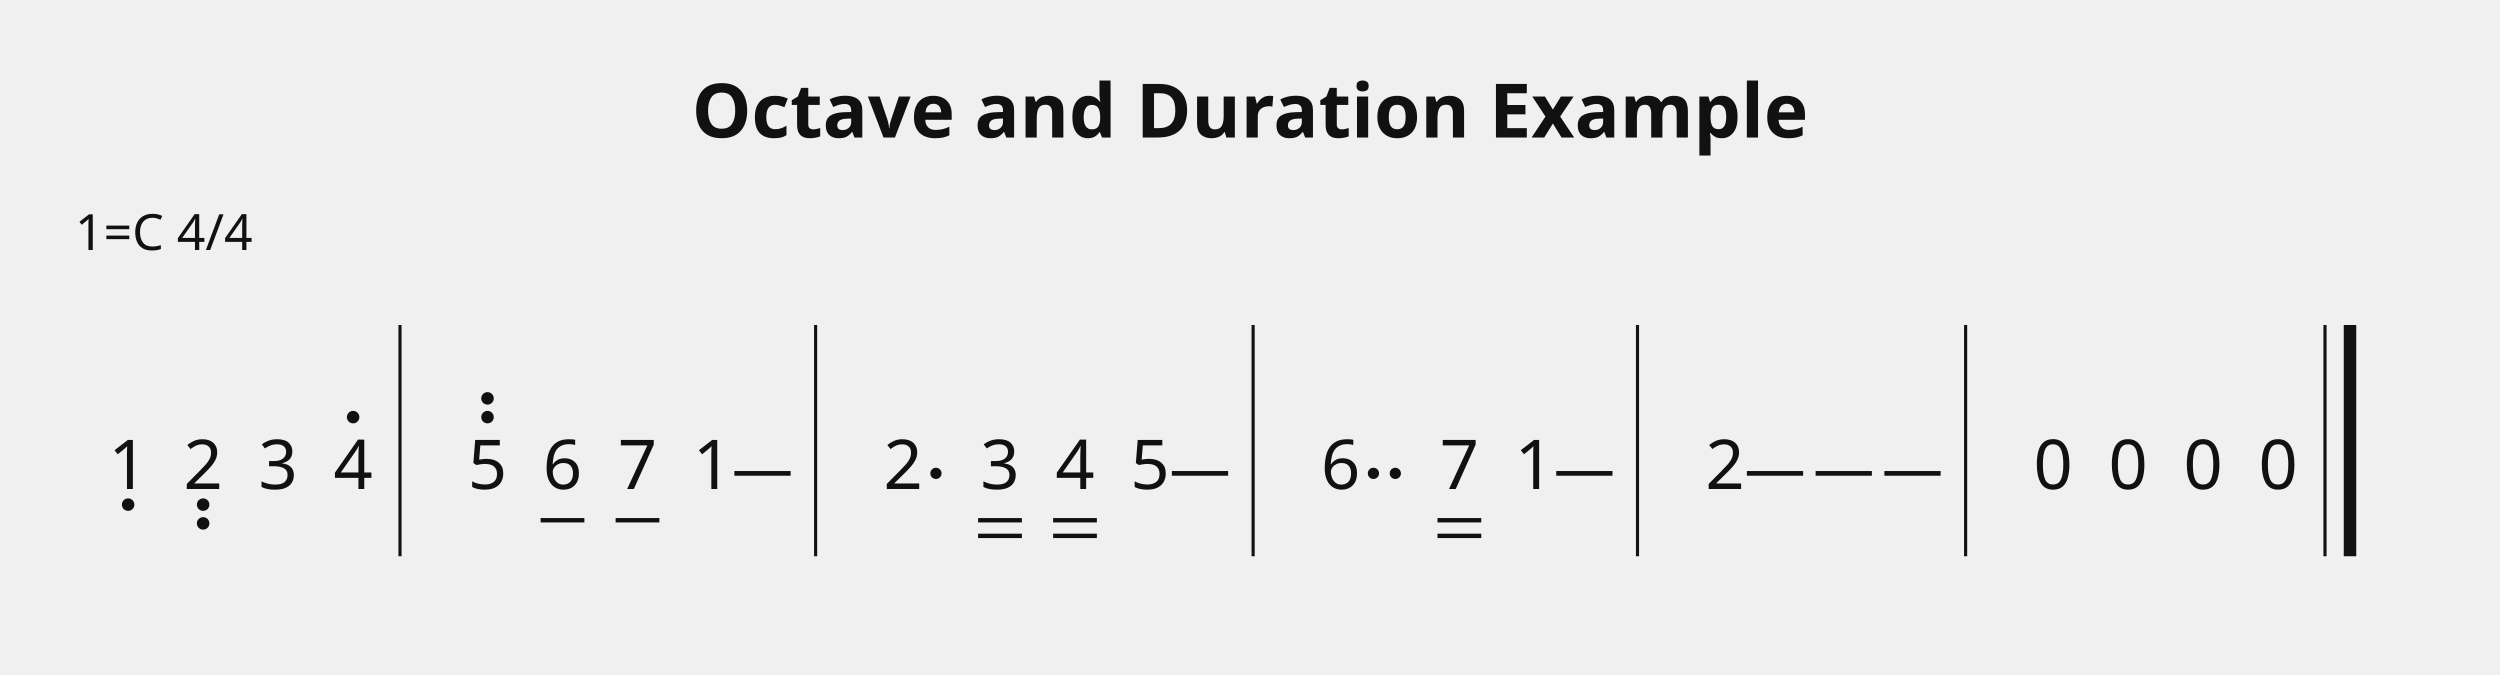
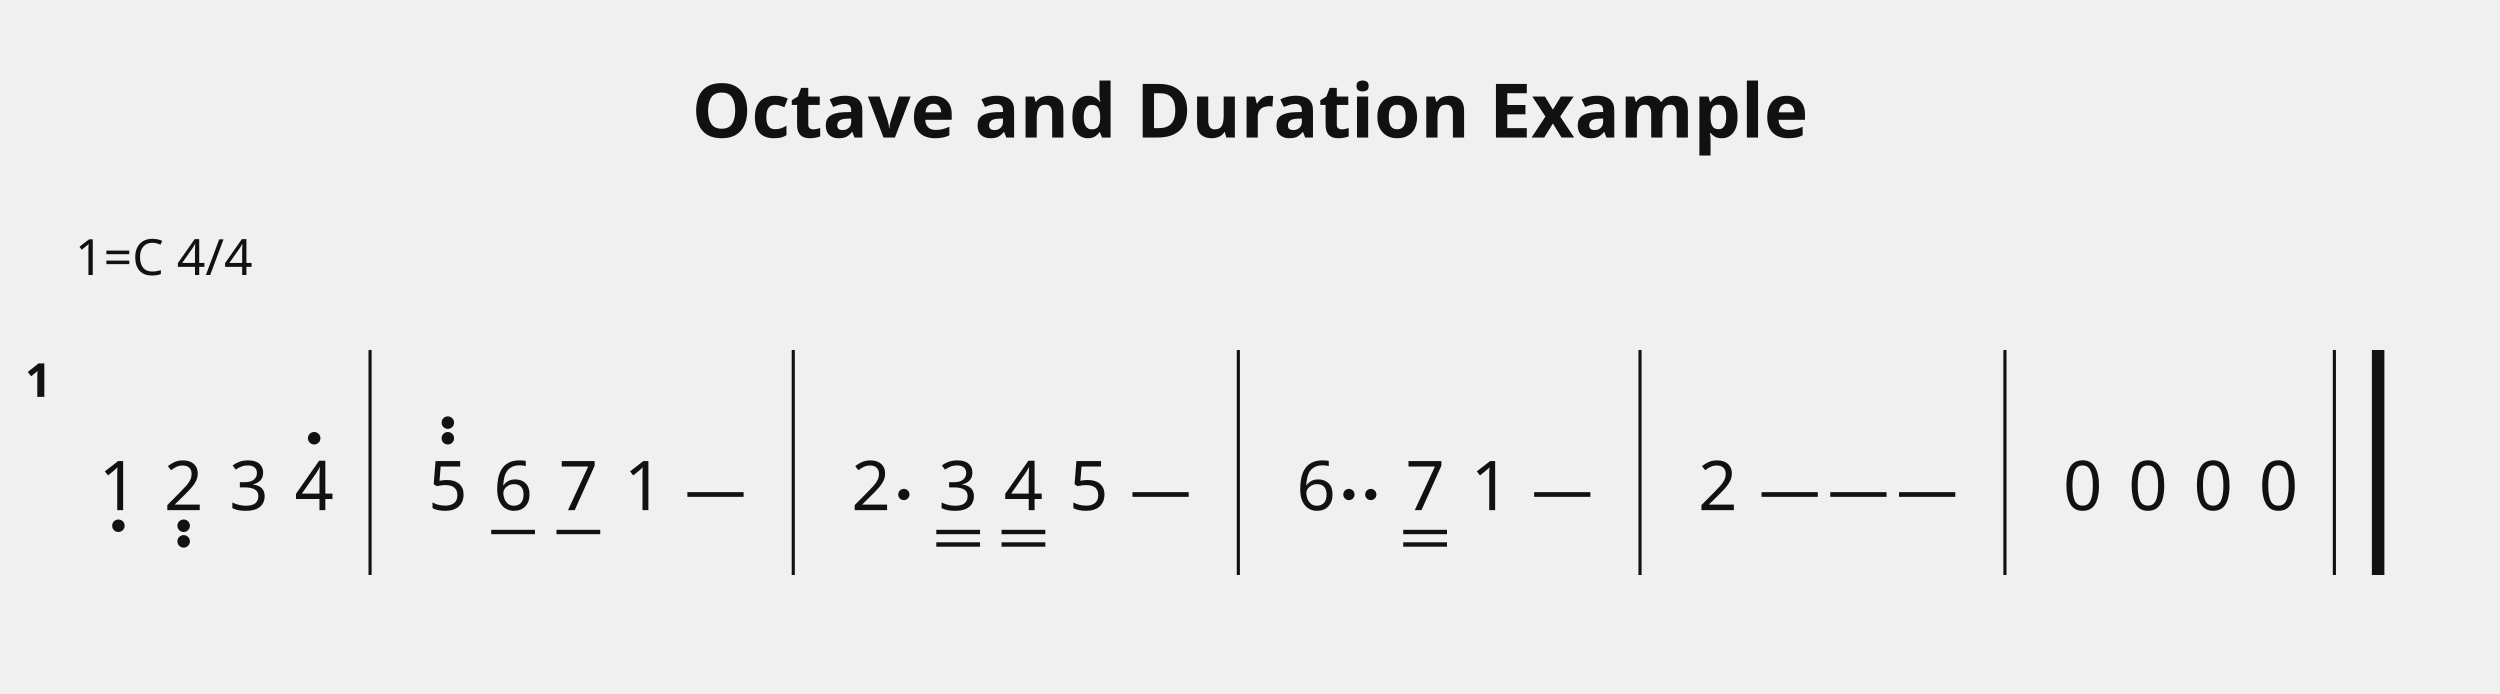
- <svg xmlns="http://www.w3.org/2000/svg" class="abcjs-jianpu" width="800" height="216" viewBox="0 0 800 216" role="img" aria-label="Octave and Duration Example">
-   <style>.abcjs-jianpu{background:#fff;color:#111}.jianpu-number,.jianpu-header,.jianpu-title,.jianpu-accidental{font-family:"Noto Sans", "Noto Sans Symbols 2", "Arial Unicode MS", sans-serif;fill:currentColor}.jianpu-number{text-anchor:middle;font-size:22px}.jianpu-accidental{text-anchor:end;font-size:15.4px}.jianpu-title{text-anchor:middle;font-size:24px;font-weight:600}.jianpu-header{font-size:16px}.jianpu-octave-dot,.jianpu-duration-dot{fill:currentColor}.jianpu-underline,.jianpu-extension,.jianpu-bar{stroke:currentColor;fill:none;stroke-linecap:butt}</style>
+ <svg xmlns="http://www.w3.org/2000/svg" class="abcjs-jianpu" width="800" height="222" viewBox="0 0 800 222" role="img" aria-label="Octave and Duration Example">
+   <style>.abcjs-jianpu{background:#fff;color:#111}.jianpu-number,.jianpu-header,.jianpu-title,.jianpu-accidental,.jianpu-composer,.jianpu-chord,.jianpu-dynamic,.jianpu-measure-number,.jianpu-fingering-text{font-family:"Noto Sans", "Noto Sans Symbols 2", "Arial Unicode MS", sans-serif;fill:currentColor}.jianpu-number{text-anchor:middle;font-size:22px}.jianpu-accidental{text-anchor:end;font-size:15.4px}.jianpu-title{text-anchor:middle;font-size:24px;font-weight:600}.jianpu-header{font-size:16px}.jianpu-composer{text-anchor:end;font-size:14px;font-style:italic}.jianpu-chord{text-anchor:middle;font-size:14px;font-weight:600}.jianpu-dynamic{text-anchor:middle;font-size:13px;font-style:italic}.jianpu-measure-number{font-size:15px;font-weight:600}.jianpu-fingering-text{text-anchor:middle;dominant-baseline:central;font-size:11px}.jianpu-octave-dot,.jianpu-duration-dot{fill:currentColor}.jianpu-fingering-circle{fill:white;stroke:currentColor;stroke-width:1}.jianpu-underline,.jianpu-extension,.jianpu-bar,.jianpu-tie{stroke:currentColor;fill:none;stroke-linecap:butt}</style>
  <text class="jianpu-title" x="400" y="44">Octave and Duration Example</text>
-   <text class="jianpu-header" x="24" y="80">1=C    4/4</text>
+   <text class="jianpu-header" x="24" y="88">1=C    4/4</text>
  <g class="jianpu-line" data-line="1">
+     <text class="jianpu-measure-number" x="8" y="127">1</text>
    <g class="jianpu-measure" data-measure="1">
      <g class="jianpu-event">
-         <text class="jianpu-number" x="41" y="156.48">1</text>
-         <circle class="jianpu-octave-dot" cx="41" cy="161.48" r="2" />
+         <text class="jianpu-number" x="37.885" y="163.24">1</text>
+         <circle class="jianpu-octave-dot" cx="37.885" cy="168.24" r="2" />
      </g>
      <g class="jianpu-event">
-         <text class="jianpu-number" x="65" y="156.48">2</text>
-         <circle class="jianpu-octave-dot" cx="65" cy="161.48" r="2" />
-         <circle class="jianpu-octave-dot" cx="65" cy="167.48" r="2" />
+         <text class="jianpu-number" x="58.769" y="163.24">2</text>
+         <circle class="jianpu-octave-dot" cx="58.769" cy="168.24" r="2" />
+         <circle class="jianpu-octave-dot" cx="58.769" cy="173.24" r="2" />
      </g>
      <g class="jianpu-event">
-         <text class="jianpu-number" x="89" y="156.48">3</text>
+         <text class="jianpu-number" x="79.654" y="163.24">3</text>
      </g>
      <g class="jianpu-event">
-         <text class="jianpu-number" x="113" y="156.48">4</text>
-         <circle class="jianpu-octave-dot" cx="113" cy="133.48" r="2" />
+         <text class="jianpu-number" x="100.538" y="163.24">4</text>
+         <circle class="jianpu-octave-dot" cx="100.538" cy="140.24" r="2" />
      </g>
-       <line class="jianpu-bar" x1="128" y1="104" x2="128" y2="178" stroke-width="1" />
+       <line class="jianpu-bar" x1="118.423" y1="112" x2="118.423" y2="184" stroke-width="1" />
    </g>
    <g class="jianpu-measure" data-measure="2">
      <g class="jianpu-event">
-         <text class="jianpu-number" x="156" y="156.48">5</text>
-         <circle class="jianpu-octave-dot" cx="156" cy="133.48" r="2" />
-         <circle class="jianpu-octave-dot" cx="156" cy="127.48" r="2" />
+         <text class="jianpu-number" x="143.308" y="163.24">5</text>
+         <circle class="jianpu-octave-dot" cx="143.308" cy="140.24" r="2" />
+         <circle class="jianpu-octave-dot" cx="143.308" cy="135.24" r="2" />
      </g>
      <g class="jianpu-event">
-         <text class="jianpu-number" x="180" y="156.48">6</text>
-         <line class="jianpu-underline" x1="173" y1="166.48" x2="187" y2="166.48" stroke-width="1.4" />
+         <text class="jianpu-number" x="164.192" y="163.24">6</text>
+         <line class="jianpu-underline" x1="157.192" y1="170.24" x2="171.192" y2="170.24" stroke-width="1.4" />
      </g>
      <g class="jianpu-event">
-         <text class="jianpu-number" x="204" y="156.48">7</text>
-         <line class="jianpu-underline" x1="197" y1="166.48" x2="211" y2="166.48" stroke-width="1.4" />
+         <text class="jianpu-number" x="185.077" y="163.24">7</text>
+         <line class="jianpu-underline" x1="178.077" y1="170.24" x2="192.077" y2="170.24" stroke-width="1.4" />
      </g>
      <g class="jianpu-event">
-         <text class="jianpu-number" x="228" y="156.48">1</text>
-         <line class="jianpu-extension" x1="235" y1="151.48" x2="253" y2="151.48" stroke-width="1.5" />
+         <text class="jianpu-number" x="205.962" y="163.24">1</text>
+         <line class="jianpu-extension" x1="219.962" y1="158.24" x2="237.962" y2="158.24" stroke-width="1.5" />
      </g>
-       <line class="jianpu-bar" x1="261" y1="104" x2="261" y2="178" stroke-width="1" />
+       <line class="jianpu-bar" x1="253.846" y1="112" x2="253.846" y2="184" stroke-width="1" />
    </g>
    <g class="jianpu-measure" data-measure="3">
      <g class="jianpu-event">
-         <text class="jianpu-number" x="289" y="156.48">2</text>
-         <circle class="jianpu-duration-dot" cx="299.5" cy="151.48" r="1.8" />
+         <text class="jianpu-number" x="278.731" y="163.24">2</text>
+         <circle class="jianpu-duration-dot" cx="289.231" cy="158.24" r="1.8" />
      </g>
      <g class="jianpu-event">
-         <text class="jianpu-number" x="320" y="156.48">3</text>
-         <line class="jianpu-underline" x1="313" y1="166.48" x2="327" y2="166.48" stroke-width="1.4" />
-         <line class="jianpu-underline" x1="313" y1="171.48" x2="327" y2="171.48" stroke-width="1.4" />
+         <text class="jianpu-number" x="306.615" y="163.24">3</text>
+         <line class="jianpu-underline" x1="299.615" y1="170.24" x2="313.615" y2="170.24" stroke-width="1.4" />
+         <line class="jianpu-underline" x1="299.615" y1="174.24" x2="313.615" y2="174.24" stroke-width="1.4" />
      </g>
      <g class="jianpu-event">
-         <text class="jianpu-number" x="344" y="156.48">4</text>
-         <line class="jianpu-underline" x1="337" y1="166.48" x2="351" y2="166.48" stroke-width="1.4" />
-         <line class="jianpu-underline" x1="337" y1="171.48" x2="351" y2="171.48" stroke-width="1.4" />
+         <text class="jianpu-number" x="327.5" y="163.24">4</text>
+         <line class="jianpu-underline" x1="320.5" y1="170.24" x2="334.5" y2="170.24" stroke-width="1.4" />
+         <line class="jianpu-underline" x1="320.5" y1="174.24" x2="334.5" y2="174.24" stroke-width="1.4" />
      </g>
      <g class="jianpu-event">
-         <text class="jianpu-number" x="368" y="156.48">5</text>
-         <line class="jianpu-extension" x1="375" y1="151.48" x2="393" y2="151.48" stroke-width="1.5" />
+         <text class="jianpu-number" x="348.385" y="163.24">5</text>
+         <line class="jianpu-extension" x1="362.385" y1="158.24" x2="380.385" y2="158.24" stroke-width="1.5" />
      </g>
-       <line class="jianpu-bar" x1="401" y1="104" x2="401" y2="178" stroke-width="1" />
+       <line class="jianpu-bar" x1="396.269" y1="112" x2="396.269" y2="184" stroke-width="1" />
    </g>
    <g class="jianpu-measure" data-measure="4">
      <g class="jianpu-event">
-         <text class="jianpu-number" x="429" y="156.48">6</text>
-         <circle class="jianpu-duration-dot" cx="439.5" cy="151.48" r="1.8" />
-         <circle class="jianpu-duration-dot" cx="446.5" cy="151.48" r="1.8" />
+         <text class="jianpu-number" x="421.154" y="163.24">6</text>
+         <circle class="jianpu-duration-dot" cx="431.654" cy="158.24" r="1.8" />
+         <circle class="jianpu-duration-dot" cx="438.654" cy="158.24" r="1.8" />
      </g>
      <g class="jianpu-event">
-         <text class="jianpu-number" x="467" y="156.48">7</text>
-         <line class="jianpu-underline" x1="460" y1="166.48" x2="474" y2="166.48" stroke-width="1.4" />
-         <line class="jianpu-underline" x1="460" y1="171.48" x2="474" y2="171.48" stroke-width="1.4" />
+         <text class="jianpu-number" x="456.038" y="163.24">7</text>
+         <line class="jianpu-underline" x1="449.038" y1="170.24" x2="463.038" y2="170.24" stroke-width="1.4" />
+         <line class="jianpu-underline" x1="449.038" y1="174.24" x2="463.038" y2="174.24" stroke-width="1.4" />
      </g>
      <g class="jianpu-event">
-         <text class="jianpu-number" x="491" y="156.48">1</text>
-         <line class="jianpu-extension" x1="498" y1="151.48" x2="516" y2="151.48" stroke-width="1.5" />
+         <text class="jianpu-number" x="476.923" y="163.24">1</text>
+         <line class="jianpu-extension" x1="490.923" y1="158.24" x2="508.923" y2="158.24" stroke-width="1.5" />
      </g>
-       <line class="jianpu-bar" x1="524" y1="104" x2="524" y2="178" stroke-width="1" />
+       <line class="jianpu-bar" x1="524.808" y1="112" x2="524.808" y2="184" stroke-width="1" />
    </g>
    <g class="jianpu-measure" data-measure="5">
      <g class="jianpu-event">
-         <text class="jianpu-number" x="552" y="156.48">2</text>
-         <line class="jianpu-extension" x1="559" y1="151.48" x2="577" y2="151.48" stroke-width="1.5" />
-         <line class="jianpu-extension" x1="581" y1="151.48" x2="599" y2="151.48" stroke-width="1.5" />
-         <line class="jianpu-extension" x1="603" y1="151.48" x2="621" y2="151.48" stroke-width="1.5" />
+         <text class="jianpu-number" x="549.692" y="163.24">2</text>
+         <line class="jianpu-extension" x1="563.692" y1="158.24" x2="581.692" y2="158.24" stroke-width="1.5" />
+         <line class="jianpu-extension" x1="585.692" y1="158.24" x2="603.692" y2="158.24" stroke-width="1.5" />
+         <line class="jianpu-extension" x1="607.692" y1="158.24" x2="625.692" y2="158.24" stroke-width="1.5" />
      </g>
-       <line class="jianpu-bar" x1="629" y1="104" x2="629" y2="178" stroke-width="1" />
+       <line class="jianpu-bar" x1="641.577" y1="112" x2="641.577" y2="184" stroke-width="1" />
    </g>
    <g class="jianpu-measure" data-measure="6">
      <g class="jianpu-event">
-         <text class="jianpu-number" x="657" y="156.48">0</text>
+         <text class="jianpu-number" x="666.462" y="163.24">0</text>
      </g>
      <g class="jianpu-event">
-         <text class="jianpu-number" x="681" y="156.48">0</text>
+         <text class="jianpu-number" x="687.346" y="163.24">0</text>
      </g>
      <g class="jianpu-event">
-         <text class="jianpu-number" x="705" y="156.48">0</text>
+         <text class="jianpu-number" x="708.231" y="163.24">0</text>
      </g>
      <g class="jianpu-event">
-         <text class="jianpu-number" x="729" y="156.48">0</text>
+         <text class="jianpu-number" x="729.115" y="163.24">0</text>
      </g>
-       <line class="jianpu-bar" x1="744" y1="104" x2="744" y2="178" stroke-width="1" />
-       <line class="jianpu-bar" x1="752" y1="104" x2="752" y2="178" stroke-width="4" />
+       <line class="jianpu-bar" x1="747" y1="112" x2="747" y2="184" stroke-width="1" />
+       <line class="jianpu-bar" x1="761" y1="112" x2="761" y2="184" stroke-width="4" />
    </g>
  </g>
</svg>
